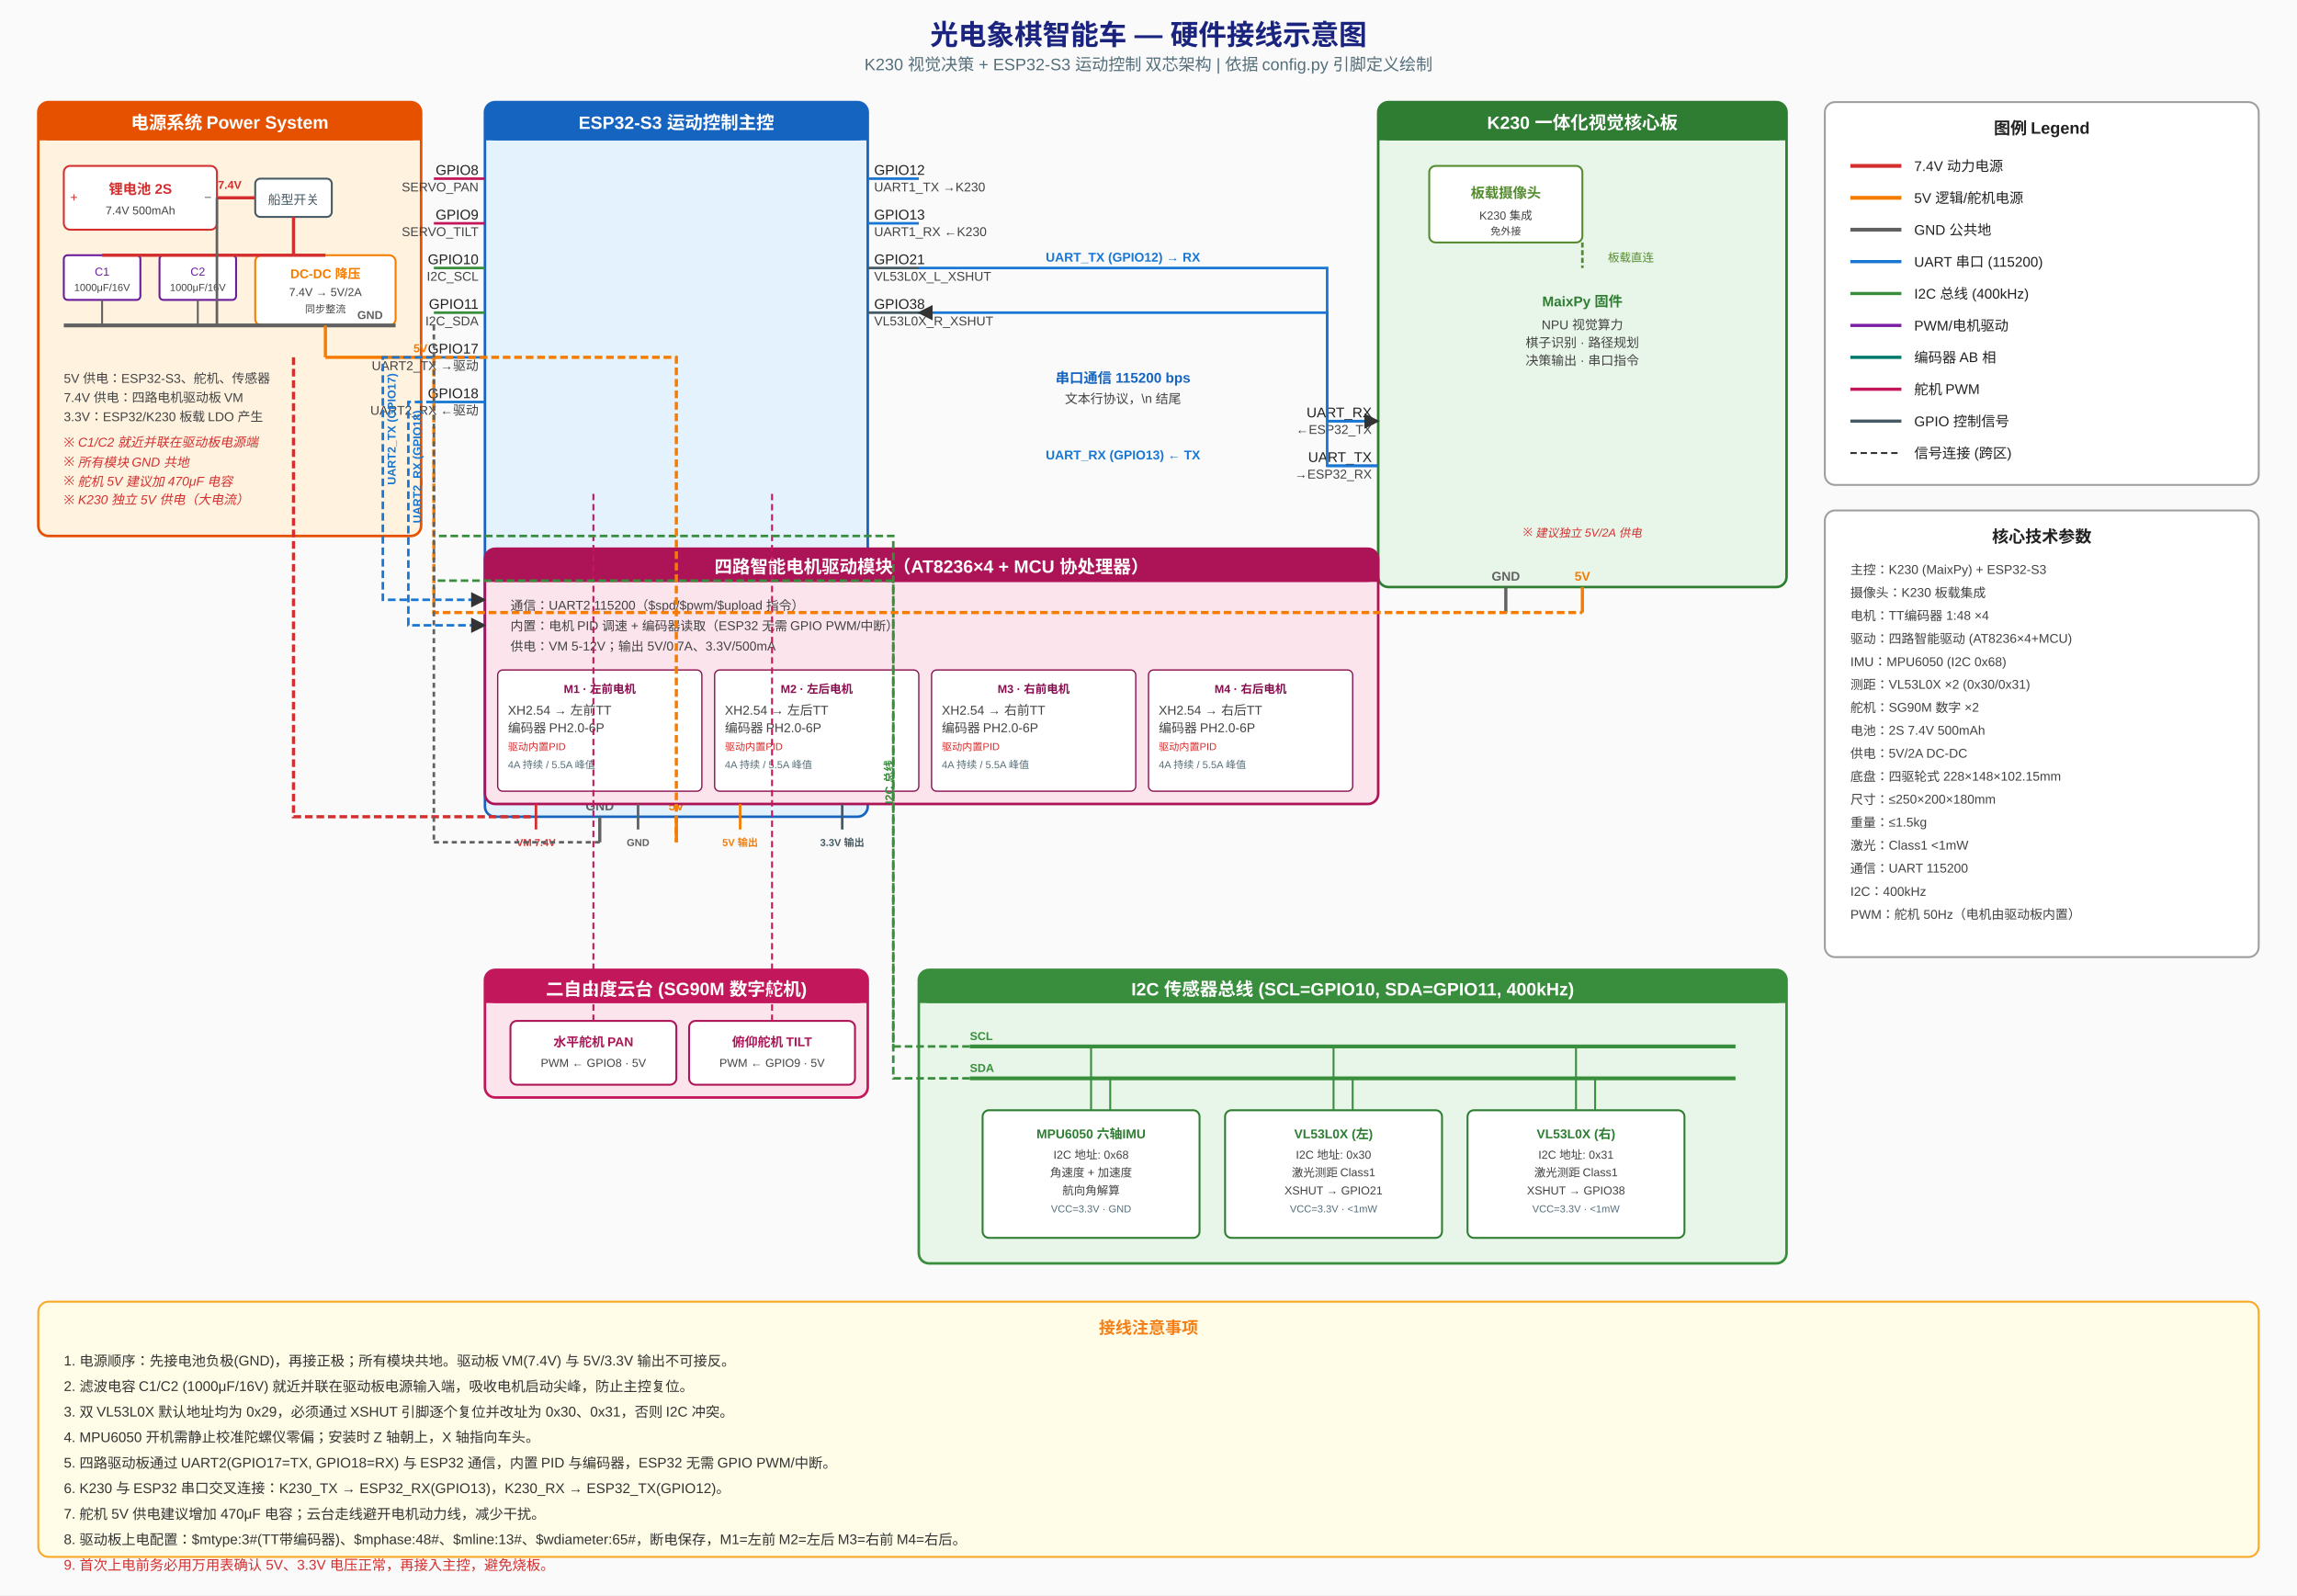
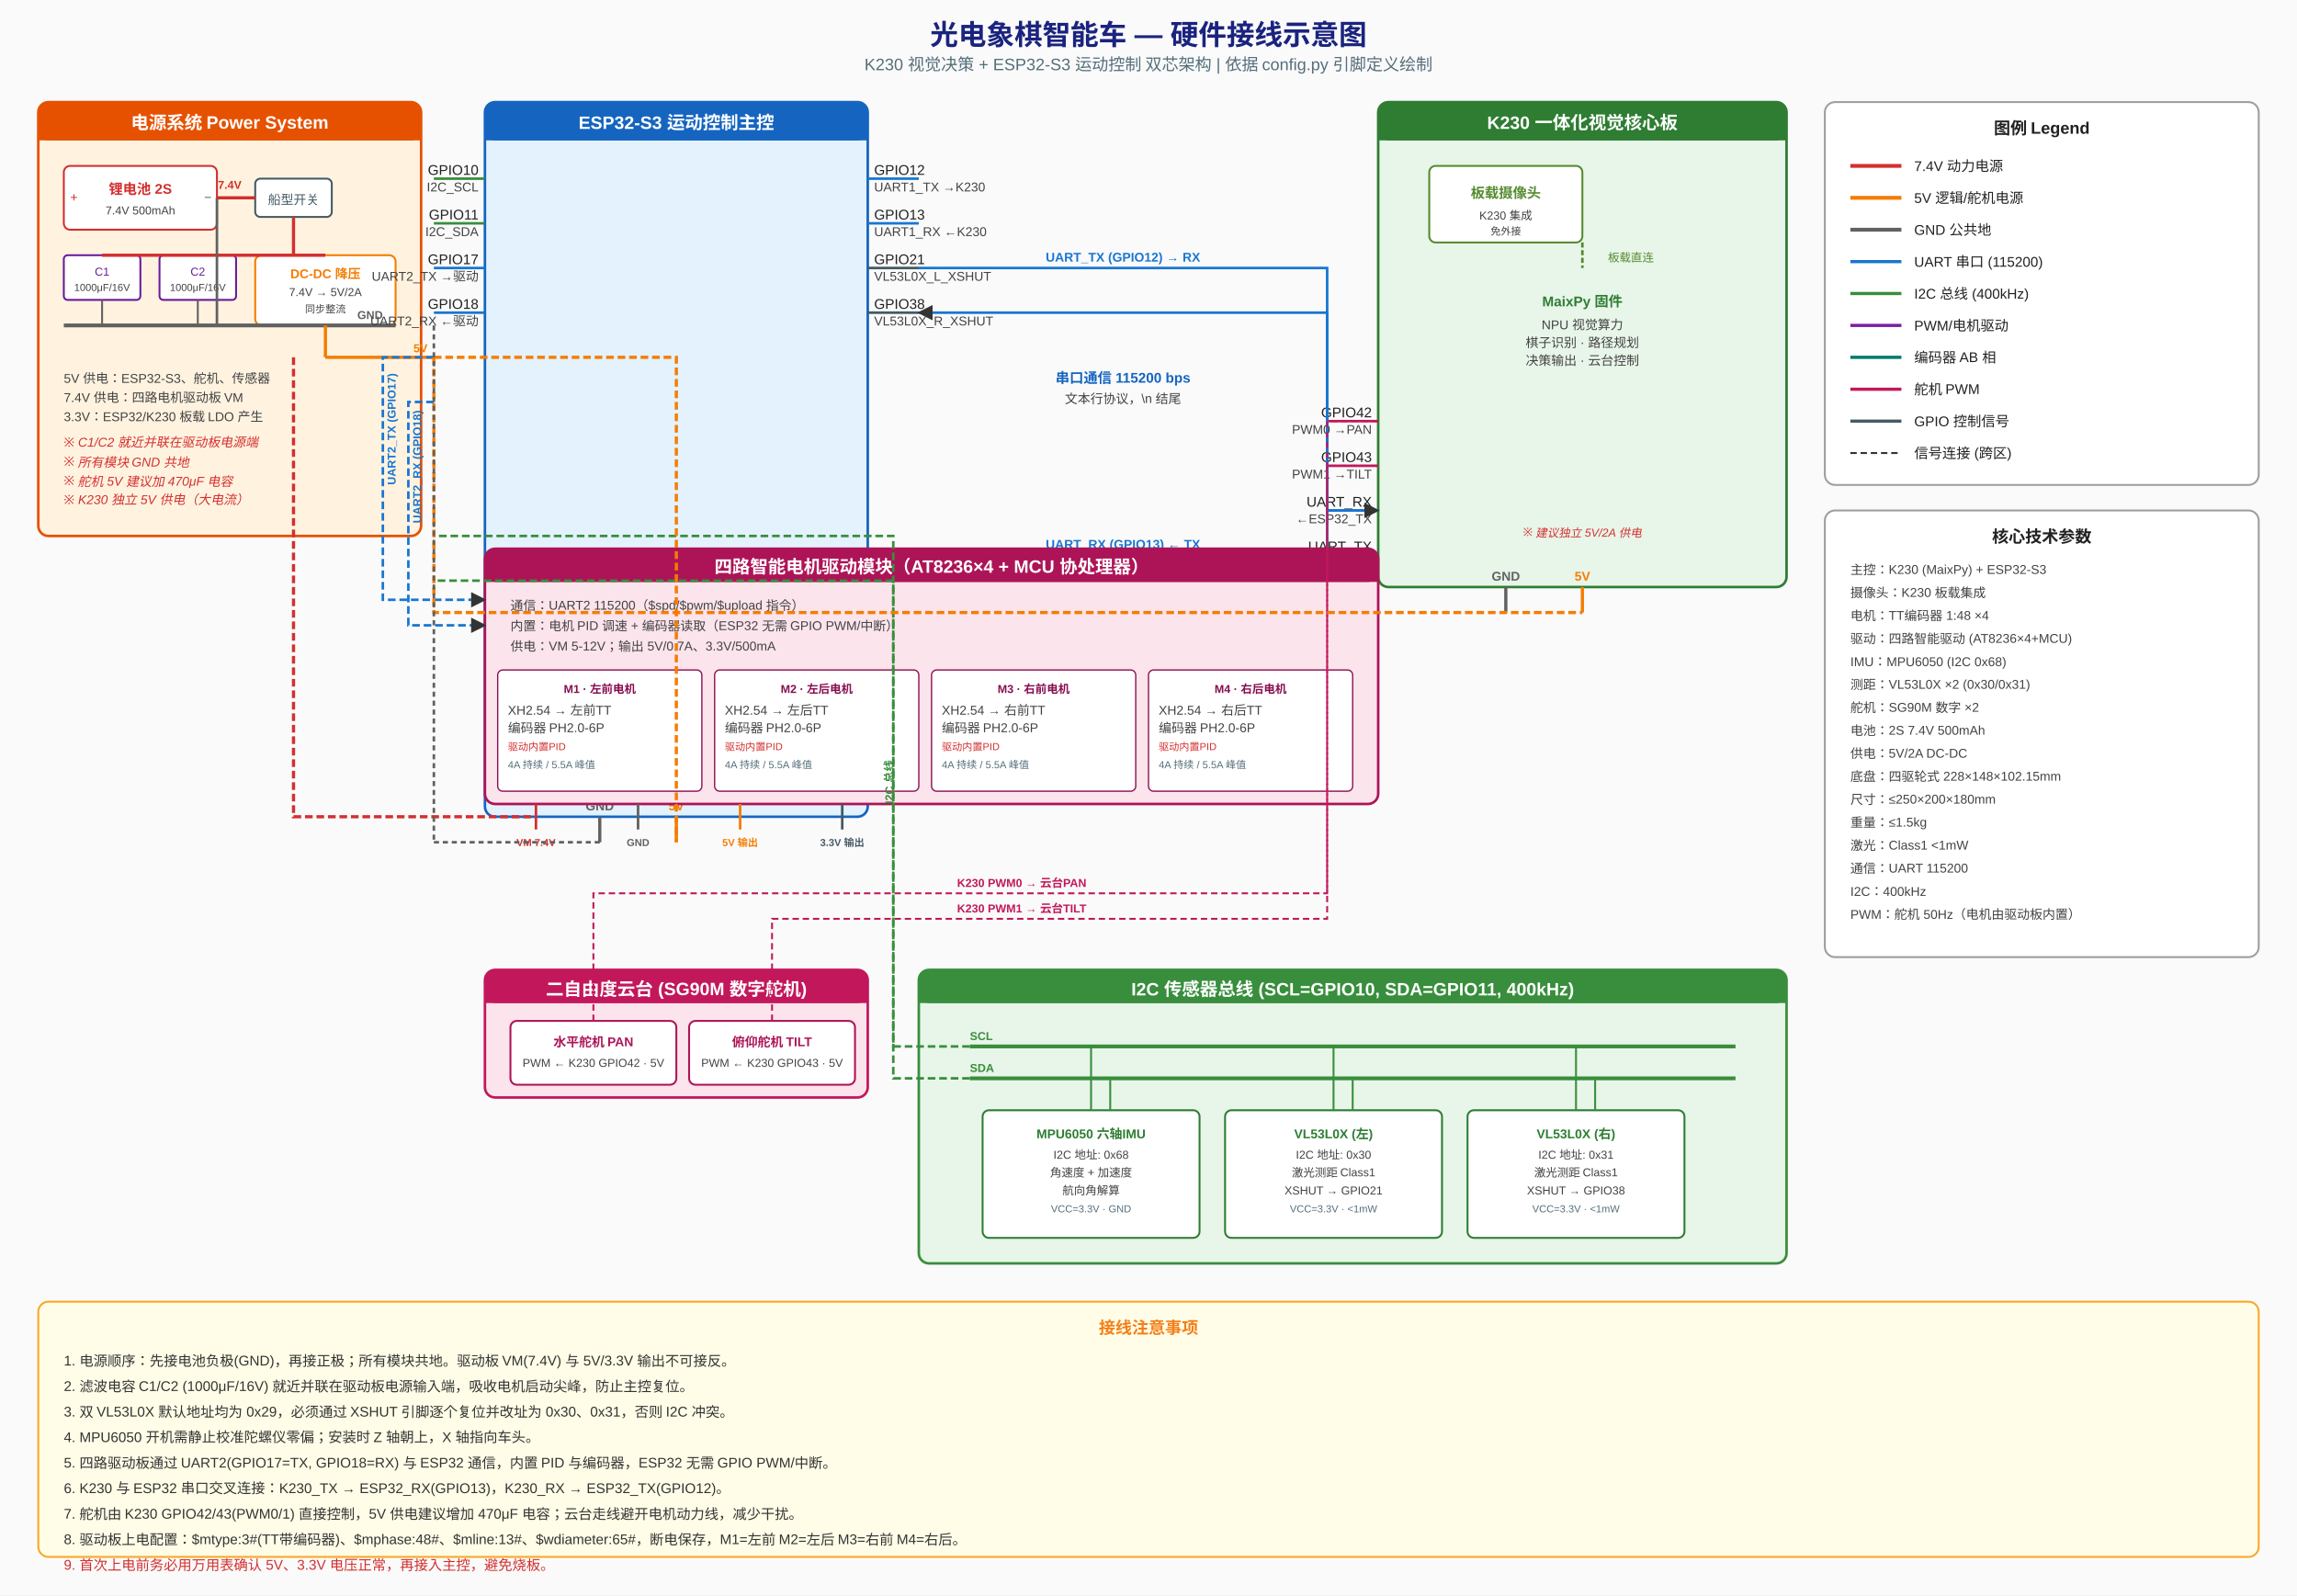
<svg xmlns="http://www.w3.org/2000/svg" viewBox="0 0 1800 1250" font-family="Arial, 'Microsoft YaHei', sans-serif">
  <defs>
    <marker id="arrow" viewBox="0 0 10 10" refX="9" refY="5" markerWidth="6" markerHeight="6" orient="auto">
      <path d="M 0 0 L 10 5 L 0 10 z" fill="#333" />
    </marker>
    <style>
      .title { font-size: 22px; font-weight: bold; fill: #1a237e; }
      .subtitle { font-size: 13px; fill: #546e7a; }
      .block-title { font-size: 14px; font-weight: bold; fill: #fff; }
      .pin-label { font-size: 11px; fill: #212121; }
      .pin-name { font-size: 10px; fill: #424242; }
      .net-label { font-size: 10px; font-weight: bold; }
      .legend-text { font-size: 11px; fill: #212121; }
      .note { font-size: 10px; fill: #d32f2f; font-style: italic; }
    </style>
  </defs>
  <rect x="0" y="0" width="1800" height="1250" fill="#fafafa" />
  <text x="900" y="35" text-anchor="middle" class="title">光电象棋智能车 — 硬件接线示意图</text>
  <text x="900" y="55" text-anchor="middle" class="subtitle">K230 视觉决策 + ESP32-S3 运动控制 双芯架构 | 依据 config.py 引脚定义绘制</text>
  <g id="power">
    <rect x="30" y="80" width="300" height="340" rx="8" fill="#fff3e0" stroke="#e65100" stroke-width="2" />
    <rect x="30" y="80" width="300" height="30" rx="8" fill="#e65100" />
    <rect x="30" y="100" width="300" height="10" fill="#e65100" />
    <text x="180" y="101" text-anchor="middle" class="block-title">电源系统 Power System</text>
    <rect x="50" y="130" width="120" height="50" rx="5" fill="#fff" stroke="#d32f2f" stroke-width="1.5" />
    <text x="110" y="152" text-anchor="middle" font-size="11" font-weight="bold" fill="#d32f2f">锂电池 2S</text>
    <text x="110" y="168" text-anchor="middle" font-size="9" fill="#424242">7.4V 500mAh</text>
    <text x="55" y="158" font-size="10" fill="#d32f2f">+</text>
    <text x="160" y="158" font-size="10" fill="#616161">−</text>
    <rect x="200" y="140" width="60" height="30" rx="4" fill="#fff" stroke="#455a64" stroke-width="1.5" />
    <text x="230" y="160" text-anchor="middle" font-size="10" fill="#455a64">船型开关</text>
    <line x1="170" y1="155" x2="200" y2="155" stroke="#d32f2f" stroke-width="2.5" />
    <text x="180" y="148" text-anchor="middle" font-size="9" fill="#d32f2f" font-weight="bold">7.4V</text>
    <rect x="50" y="200" width="60" height="35" rx="3" fill="#fff" stroke="#6a1b9a" stroke-width="1.5" />
    <text x="80" y="216" text-anchor="middle" font-size="9" fill="#6a1b9a">C1</text>
    <text x="80" y="228" text-anchor="middle" font-size="8" fill="#424242">1000μF/16V</text>
    <rect x="125" y="200" width="60" height="35" rx="3" fill="#fff" stroke="#6a1b9a" stroke-width="1.5" />
    <text x="155" y="216" text-anchor="middle" font-size="9" fill="#6a1b9a">C2</text>
    <text x="155" y="228" text-anchor="middle" font-size="8" fill="#424242">1000μF/16V</text>
    <rect x="200" y="200" width="110" height="55" rx="5" fill="#fff" stroke="#f57c00" stroke-width="1.5" />
    <text x="255" y="218" text-anchor="middle" font-size="10" font-weight="bold" fill="#f57c00">DC-DC 降压</text>
    <text x="255" y="232" text-anchor="middle" font-size="9" fill="#424242">7.4V → 5V/2A</text>
    <text x="255" y="245" text-anchor="middle" font-size="8" fill="#424242">同步整流</text>
    <line x1="230" y1="170" x2="230" y2="200" stroke="#d32f2f" stroke-width="2.5" />
    <line x1="230" y1="200" x2="80" y2="200" stroke="#d32f2f" stroke-width="2.5" />
    <line x1="230" y1="200" x2="255" y2="200" stroke="#d32f2f" stroke-width="2.5" />
    <line x1="50" y1="255" x2="310" y2="255" stroke="#616161" stroke-width="3" />
    <text x="300" y="250" text-anchor="end" font-size="9" fill="#616161" font-weight="bold">GND</text>
    <line x1="170" y1="155" x2="170" y2="255" stroke="#616161" stroke-width="2" />
    <line x1="80" y1="235" x2="80" y2="255" stroke="#616161" stroke-width="1.5" />
    <line x1="155" y1="235" x2="155" y2="255" stroke="#616161" stroke-width="1.5" />
    <line x1="255" y1="255" x2="255" y2="255" stroke="#616161" stroke-width="1.5" />
    <line x1="255" y1="255" x2="255" y2="280" stroke="#f57c00" stroke-width="2.5" />
    <line x1="255" y1="280" x2="340" y2="280" stroke="#f57c00" stroke-width="2.5" />
    <text x="335" y="276" text-anchor="end" font-size="9" fill="#f57c00" font-weight="bold">5V</text>
    <text x="50" y="300" font-size="10" fill="#424242">5V 供电：ESP32-S3、舵机、传感器</text>
    <text x="50" y="315" font-size="10" fill="#424242">7.4V 供电：四路电机驱动板 VM</text>
    <text x="50" y="330" font-size="10" fill="#424242">3.3V：ESP32/K230 板载 LDO 产生</text>
    <text x="50" y="350" font-size="10" fill="#d32f2f" font-style="italic">※ C1/C2 就近并联在驱动板电源端</text>
    <text x="50" y="365" font-size="10" fill="#d32f2f" font-style="italic">※ 所有模块 GND 共地</text>
    <text x="50" y="380" font-size="10" fill="#d32f2f" font-style="italic">※ 舵机 5V 建议加 470μF 电容</text>
    <text x="50" y="395" font-size="10" fill="#d32f2f" font-style="italic">※ K230 独立 5V 供电（大电流）</text>
  </g>
  <g id="esp32">
    <rect x="380" y="80" width="300" height="560" rx="8" fill="#e3f2fd" stroke="#1565c0" stroke-width="2" />
    <rect x="380" y="80" width="300" height="30" rx="8" fill="#1565c0" />
    <rect x="380" y="100" width="300" height="10" fill="#1565c0" />
    <text x="530" y="101" text-anchor="middle" class="block-title">ESP32-S3 运动控制主控</text>
    <g id="esp32_left_pins">
-       <line x1="380" y1="140" x2="340" y2="140" stroke="#c2185b" stroke-width="2" />
-       <text x="375" y="137" text-anchor="end" class="pin-label">GPIO8</text>
-       <text x="375" y="150" text-anchor="end" class="pin-name">SERVO_PAN</text>
-       <line x1="380" y1="175" x2="340" y2="175" stroke="#c2185b" stroke-width="2" />
-       <text x="375" y="172" text-anchor="end" class="pin-label">GPIO9</text>
-       <text x="375" y="185" text-anchor="end" class="pin-name">SERVO_TILT</text>
-       <line x1="380" y1="210" x2="340" y2="210" stroke="#388e3c" stroke-width="2" />
-       <text x="375" y="207" text-anchor="end" class="pin-label">GPIO10</text>
-       <text x="375" y="220" text-anchor="end" class="pin-name">I2C_SCL</text>
-       <line x1="380" y1="245" x2="340" y2="245" stroke="#388e3c" stroke-width="2" />
-       <text x="375" y="242" text-anchor="end" class="pin-label">GPIO11</text>
-       <text x="375" y="255" text-anchor="end" class="pin-name">I2C_SDA</text>
-       <line x1="380" y1="280" x2="340" y2="280" stroke="#1976d2" stroke-width="2" />
-       <text x="375" y="277" text-anchor="end" class="pin-label">GPIO17</text>
-       <text x="375" y="290" text-anchor="end" class="pin-name">UART2_TX →驱动</text>
-       <line x1="380" y1="315" x2="340" y2="315" stroke="#1976d2" stroke-width="2" />
-       <text x="375" y="312" text-anchor="end" class="pin-label">GPIO18</text>
-       <text x="375" y="325" text-anchor="end" class="pin-name">UART2_RX ←驱动</text>
+       <line x1="380" y1="140" x2="340" y2="140" stroke="#388e3c" stroke-width="2" />
+       <text x="375" y="137" text-anchor="end" class="pin-label">GPIO10</text>
+       <text x="375" y="150" text-anchor="end" class="pin-name">I2C_SCL</text>
+       <line x1="380" y1="175" x2="340" y2="175" stroke="#388e3c" stroke-width="2" />
+       <text x="375" y="172" text-anchor="end" class="pin-label">GPIO11</text>
+       <text x="375" y="185" text-anchor="end" class="pin-name">I2C_SDA</text>
+       <line x1="380" y1="210" x2="340" y2="210" stroke="#1976d2" stroke-width="2" />
+       <text x="375" y="207" text-anchor="end" class="pin-label">GPIO17</text>
+       <text x="375" y="220" text-anchor="end" class="pin-name">UART2_TX →驱动</text>
+       <line x1="380" y1="245" x2="340" y2="245" stroke="#1976d2" stroke-width="2" />
+       <text x="375" y="242" text-anchor="end" class="pin-label">GPIO18</text>
+       <text x="375" y="255" text-anchor="end" class="pin-name">UART2_RX ←驱动</text>
    </g>
    <g id="esp32_right_pins">
      <line x1="680" y1="140" x2="720" y2="140" stroke="#1976d2" stroke-width="2" />
      <text x="685" y="137" class="pin-label">GPIO12</text>
      <text x="685" y="150" class="pin-name">UART1_TX →K230</text>
      <line x1="680" y1="175" x2="720" y2="175" stroke="#1976d2" stroke-width="2" />
      <text x="685" y="172" class="pin-label">GPIO13</text>
      <text x="685" y="185" class="pin-name">UART1_RX ←K230</text>
      <line x1="680" y1="210" x2="720" y2="210" stroke="#455a64" stroke-width="2" />
      <text x="685" y="207" class="pin-label">GPIO21</text>
      <text x="685" y="220" class="pin-name">VL53L0X_L_XSHUT</text>
      <line x1="680" y1="245" x2="720" y2="245" stroke="#455a64" stroke-width="2" />
      <text x="685" y="242" class="pin-label">GPIO38</text>
      <text x="685" y="255" class="pin-name">VL53L0X_R_XSHUT</text>
    </g>
    <line x1="530" y1="640" x2="530" y2="660" stroke="#f57c00" stroke-width="2.5" />
    <line x1="470" y1="640" x2="470" y2="660" stroke="#616161" stroke-width="2.5" />
    <text x="530" y="635" text-anchor="middle" font-size="10" font-weight="bold" fill="#f57c00">5V</text>
    <text x="470" y="635" text-anchor="middle" font-size="10" font-weight="bold" fill="#616161">GND</text>
    <text x="530" y="540" text-anchor="middle" font-size="11" fill="#1565c0" font-weight="bold">MicroPython</text>
-     <text x="530" y="558" text-anchor="middle" font-size="10" fill="#424242">航迹推算 · 舵机控制</text>
-     <text x="530" y="572" text-anchor="middle" font-size="10" fill="#424242">传感采集 · 串口通信</text>
-     <text x="530" y="586" text-anchor="middle" font-size="10" fill="#424242">运动指令 · 避障</text>
+     <text x="530" y="558" text-anchor="middle" font-size="10" fill="#424242">航迹推算 · 传感采集</text>
+     <text x="530" y="572" text-anchor="middle" font-size="10" fill="#424242">串口通信 · 运动指令</text>
+     <text x="530" y="586" text-anchor="middle" font-size="10" fill="#424242">避障执行</text>
    <text x="530" y="610" text-anchor="middle" font-size="9" fill="#546e7a">Type-C · 预焊排针</text>
  </g>
  <g id="k230">
    <rect x="1080" y="80" width="320" height="380" rx="8" fill="#e8f5e9" stroke="#2e7d32" stroke-width="2" />
    <rect x="1080" y="80" width="320" height="30" rx="8" fill="#2e7d32" />
    <rect x="1080" y="100" width="320" height="10" fill="#2e7d32" />
    <text x="1240" y="101" text-anchor="middle" class="block-title">K230 一体化视觉核心板</text>
    <rect x="1120" y="130" width="120" height="60" rx="5" fill="#fff" stroke="#558b2f" stroke-width="1.5" />
    <text x="1180" y="155" text-anchor="middle" font-size="11" font-weight="bold" fill="#558b2f">板载摄像头</text>
    <text x="1180" y="172" text-anchor="middle" font-size="9" fill="#424242">K230 集成</text>
    <text x="1180" y="184" text-anchor="middle" font-size="8" fill="#424242">免外接</text>
    <line x1="1240" y1="190" x2="1240" y2="210" stroke="#558b2f" stroke-width="2" stroke-dasharray="4,2" />
    <text x="1260" y="205" font-size="9" fill="#558b2f">板载直连</text>
    <text x="1240" y="240" text-anchor="middle" font-size="11" fill="#2e7d32" font-weight="bold">MaixPy 固件</text>
    <text x="1240" y="258" text-anchor="middle" font-size="10" fill="#424242">NPU 视觉算力</text>
    <text x="1240" y="272" text-anchor="middle" font-size="10" fill="#424242">棋子识别 · 路径规划</text>
-     <text x="1240" y="286" text-anchor="middle" font-size="10" fill="#424242">决策输出 · 串口指令</text>
-     <line x1="1080" y1="330" x2="1040" y2="330" stroke="#1976d2" stroke-width="2" />
-     <text x="1075" y="327" text-anchor="end" class="pin-label">UART_RX</text>
-     <text x="1075" y="340" text-anchor="end" class="pin-name">←ESP32_TX</text>
-     <line x1="1080" y1="365" x2="1040" y2="365" stroke="#1976d2" stroke-width="2" />
-     <text x="1075" y="362" text-anchor="end" class="pin-label">UART_TX</text>
-     <text x="1075" y="375" text-anchor="end" class="pin-name">→ESP32_RX</text>
+     <text x="1240" y="286" text-anchor="middle" font-size="10" fill="#424242">决策输出 · 云台控制</text>
+     <line x1="1080" y1="330" x2="1040" y2="330" stroke="#c2185b" stroke-width="2" />
+     <text x="1075" y="327" text-anchor="end" class="pin-label">GPIO42</text>
+     <text x="1075" y="340" text-anchor="end" class="pin-name">PWM0 →PAN</text>
+     <line x1="1080" y1="365" x2="1040" y2="365" stroke="#c2185b" stroke-width="2" />
+     <text x="1075" y="362" text-anchor="end" class="pin-label">GPIO43</text>
+     <text x="1075" y="375" text-anchor="end" class="pin-name">PWM1 →TILT</text>
+     <line x1="1080" y1="400" x2="1040" y2="400" stroke="#1976d2" stroke-width="2" />
+     <text x="1075" y="397" text-anchor="end" class="pin-label">UART_RX</text>
+     <text x="1075" y="410" text-anchor="end" class="pin-name">←ESP32_TX</text>
+     <line x1="1080" y1="435" x2="1040" y2="435" stroke="#1976d2" stroke-width="2" />
+     <text x="1075" y="432" text-anchor="end" class="pin-label">UART_TX</text>
+     <text x="1075" y="445" text-anchor="end" class="pin-name">→ESP32_RX</text>
    <line x1="1240" y1="460" x2="1240" y2="480" stroke="#f57c00" stroke-width="2.5" />
    <line x1="1180" y1="460" x2="1180" y2="480" stroke="#616161" stroke-width="2.5" />
    <text x="1240" y="455" text-anchor="middle" font-size="10" font-weight="bold" fill="#f57c00">5V</text>
    <text x="1180" y="455" text-anchor="middle" font-size="10" font-weight="bold" fill="#616161">GND</text>
    <text x="1240" y="420" text-anchor="middle" font-size="9" fill="#d32f2f" font-style="italic">※ 建议独立 5V/2A 供电</text>
  </g>
  <g id="uart_lines">
-     <path d="M 720 210 L 1040 210 L 1040 330 L 1080 330" fill="none" stroke="#1976d2" stroke-width="2" marker-end="url(#arrow)" />
+     <path d="M 720 210 L 1040 210 L 1040 400 L 1080 400" fill="none" stroke="#1976d2" stroke-width="2" marker-end="url(#arrow)" />
    <text x="880" y="205" text-anchor="middle" font-size="10" fill="#1976d2" font-weight="bold">UART_TX (GPIO12) → RX</text>
-     <path d="M 1080 365 L 1040 365 L 1040 245 L 720 245" fill="none" stroke="#1976d2" stroke-width="2" marker-end="url(#arrow)" />
-     <text x="880" y="360" text-anchor="middle" font-size="10" fill="#1976d2" font-weight="bold">UART_RX (GPIO13) ← TX</text>
+     <path d="M 1080 435 L 1040 435 L 1040 245 L 720 245" fill="none" stroke="#1976d2" stroke-width="2" marker-end="url(#arrow)" />
+     <text x="880" y="430" text-anchor="middle" font-size="10" fill="#1976d2" font-weight="bold">UART_RX (GPIO13) ← TX</text>
    <text x="880" y="300" text-anchor="middle" font-size="11" fill="#1565c0" font-weight="bold">串口通信 115200 bps</text>
    <text x="880" y="316" text-anchor="middle" font-size="10" fill="#424242">文本行协议，\n 结尾</text>
  </g>
  <g id="motor_system">
    <rect x="380" y="430" width="700" height="200" rx="8" fill="#fce4ec" stroke="#ad1457" stroke-width="2" />
    <rect x="380" y="430" width="700" height="26" rx="8" fill="#ad1457" />
    <rect x="380" y="446" width="700" height="10" fill="#ad1457" />
    <text x="730" y="449" text-anchor="middle" class="block-title">四路智能电机驱动模块（AT8236×4 + MCU 协处理器）</text>
    <text x="400" y="478" font-size="10" fill="#424242">通信：UART2 115200（$spd/$pwm/$upload 指令）</text>
    <text x="400" y="494" font-size="10" fill="#424242">内置：电机 PID 调速 + 编码器读取（ESP32 无需 GPIO PWM/中断）</text>
    <text x="400" y="510" font-size="10" fill="#424242">供电：VM 5-12V；输出 5V/0.7A、3.3V/500mA</text>
    <rect x="390" y="525" width="160" height="95" rx="4" fill="#fff" stroke="#880e4f" stroke-width="1" />
    <text x="470" y="543" text-anchor="middle" font-size="9" font-weight="bold" fill="#880e4f">M1 · 左前电机</text>
    <text x="398" y="560" font-size="8" class="pin-name">XH2.54 → 左前TT</text>
    <text x="398" y="574" font-size="8" class="pin-name">编码器 PH2.0-6P</text>
    <text x="398" y="588" font-size="8" fill="#d32f2f">驱动内置PID</text>
    <text x="398" y="602" font-size="8" fill="#546e7a">4A 持续 / 5.5A 峰值</text>
    <rect x="560" y="525" width="160" height="95" rx="4" fill="#fff" stroke="#880e4f" stroke-width="1" />
    <text x="640" y="543" text-anchor="middle" font-size="9" font-weight="bold" fill="#880e4f">M2 · 左后电机</text>
    <text x="568" y="560" font-size="8" class="pin-name">XH2.54 → 左后TT</text>
    <text x="568" y="574" font-size="8" class="pin-name">编码器 PH2.0-6P</text>
    <text x="568" y="588" font-size="8" fill="#d32f2f">驱动内置PID</text>
    <text x="568" y="602" font-size="8" fill="#546e7a">4A 持续 / 5.5A 峰值</text>
    <rect x="730" y="525" width="160" height="95" rx="4" fill="#fff" stroke="#880e4f" stroke-width="1" />
    <text x="810" y="543" text-anchor="middle" font-size="9" font-weight="bold" fill="#880e4f">M3 · 右前电机</text>
    <text x="738" y="560" font-size="8" class="pin-name">XH2.54 → 右前TT</text>
    <text x="738" y="574" font-size="8" class="pin-name">编码器 PH2.0-6P</text>
    <text x="738" y="588" font-size="8" fill="#d32f2f">驱动内置PID</text>
    <text x="738" y="602" font-size="8" fill="#546e7a">4A 持续 / 5.5A 峰值</text>
    <rect x="900" y="525" width="160" height="95" rx="4" fill="#fff" stroke="#880e4f" stroke-width="1" />
    <text x="980" y="543" text-anchor="middle" font-size="9" font-weight="bold" fill="#880e4f">M4 · 右后电机</text>
    <text x="908" y="560" font-size="8" class="pin-name">XH2.54 → 右后TT</text>
    <text x="908" y="574" font-size="8" class="pin-name">编码器 PH2.0-6P</text>
    <text x="908" y="588" font-size="8" fill="#d32f2f">驱动内置PID</text>
    <text x="908" y="602" font-size="8" fill="#546e7a">4A 持续 / 5.5A 峰值</text>
    <line x1="420" y1="630" x2="420" y2="650" stroke="#d32f2f" stroke-width="2" />
    <text x="420" y="663" text-anchor="middle" font-size="8" font-weight="bold" fill="#d32f2f">VM 7.4V</text>
    <line x1="500" y1="630" x2="500" y2="650" stroke="#616161" stroke-width="2" />
    <text x="500" y="663" text-anchor="middle" font-size="8" font-weight="bold" fill="#616161">GND</text>
    <line x1="580" y1="630" x2="580" y2="650" stroke="#f57c00" stroke-width="2" />
    <text x="580" y="663" text-anchor="middle" font-size="8" font-weight="bold" fill="#f57c00">5V 输出</text>
    <line x1="660" y1="630" x2="660" y2="650" stroke="#455a64" stroke-width="2" />
    <text x="660" y="663" text-anchor="middle" font-size="8" font-weight="bold" fill="#455a64">3.3V 输出</text>
    <path d="M 340 280 L 300 280 L 300 470 L 380 470" fill="none" stroke="#1976d2" stroke-width="2" stroke-dasharray="6,3" marker-end="url(#arrow)" />
    <text x="310" y="380" font-size="9" fill="#1976d2" font-weight="bold" transform="rotate(-90 310 380)">UART2_TX (GPIO17)</text>
    <path d="M 340 315 L 320 315 L 320 490 L 380 490" fill="none" stroke="#1976d2" stroke-width="2" stroke-dasharray="6,3" marker-end="url(#arrow)" />
    <text x="330" y="410" font-size="9" fill="#1976d2" font-weight="bold" transform="rotate(-90 330 410)">UART2_RX (GPIO18)</text>
  </g>
  <g id="servos">
    <rect x="380" y="760" width="300" height="100" rx="8" fill="#fce4ec" stroke="#c2185b" stroke-width="2" />
    <rect x="380" y="760" width="300" height="26" rx="8" fill="#c2185b" />
    <rect x="380" y="778" width="300" height="8" fill="#c2185b" />
    <text x="530" y="780" text-anchor="middle" class="block-title">二自由度云台 (SG90M 数字舵机)</text>
    <rect x="400" y="800" width="130" height="50" rx="5" fill="#fff" stroke="#ad1457" stroke-width="1.5" />
    <text x="465" y="820" text-anchor="middle" font-size="10" font-weight="bold" fill="#ad1457">水平舵机 PAN</text>
-     <text x="465" y="836" text-anchor="middle" font-size="9" fill="#424242">PWM ← GPIO8 · 5V</text>
+     <text x="465" y="836" text-anchor="middle" font-size="9" fill="#424242">PWM ← K230 GPIO42 · 5V</text>
    <rect x="540" y="800" width="130" height="50" rx="5" fill="#fff" stroke="#ad1457" stroke-width="1.5" />
    <text x="605" y="820" text-anchor="middle" font-size="10" font-weight="bold" fill="#ad1457">俯仰舵机 TILT</text>
-     <text x="605" y="836" text-anchor="middle" font-size="9" fill="#424242">PWM ← GPIO9 · 5V</text>
-     <line x1="465" y1="800" x2="465" y2="385" stroke="#c2185b" stroke-width="1.5" stroke-dasharray="5,3" />
-     <line x1="605" y1="800" x2="605" y2="385" stroke="#c2185b" stroke-width="1.5" stroke-dasharray="5,3" />
+     <text x="605" y="836" text-anchor="middle" font-size="9" fill="#424242">PWM ← K230 GPIO43 · 5V</text>
+     <path d="M 465 800 L 465 700 L 1040 700 L 1040 330 L 1080 330" fill="none" stroke="#c2185b" stroke-width="1.5" stroke-dasharray="5,3" />
+     <text x="750" y="695" font-size="9" fill="#c2185b" font-weight="bold">K230 PWM0 → 云台PAN</text>
+     <path d="M 605 800 L 605 720 L 1040 720 L 1040 365 L 1080 365" fill="none" stroke="#c2185b" stroke-width="1.5" stroke-dasharray="5,3" />
+     <text x="750" y="715" font-size="9" fill="#c2185b" font-weight="bold">K230 PWM1 → 云台TILT</text>
  </g>
  <g id="i2c_sensors">
    <rect x="720" y="760" width="680" height="230" rx="8" fill="#e8f5e9" stroke="#388e3c" stroke-width="2" />
    <rect x="720" y="760" width="680" height="26" rx="8" fill="#388e3c" />
    <rect x="720" y="778" width="680" height="8" fill="#388e3c" />
    <text x="1060" y="780" text-anchor="middle" class="block-title">I2C 传感器总线 (SCL=GPIO10, SDA=GPIO11, 400kHz)</text>
    <line x1="760" y1="820" x2="1360" y2="820" stroke="#388e3c" stroke-width="3" />
    <text x="760" y="815" font-size="9" fill="#388e3c" font-weight="bold">SCL</text>
    <line x1="760" y1="845" x2="1360" y2="845" stroke="#388e3c" stroke-width="3" />
    <text x="760" y="840" font-size="9" fill="#388e3c" font-weight="bold">SDA</text>
    <rect x="770" y="870" width="170" height="100" rx="5" fill="#fff" stroke="#2e7d32" stroke-width="1.5" />
    <text x="855" y="892" text-anchor="middle" font-size="10" font-weight="bold" fill="#2e7d32">MPU6050 六轴IMU</text>
    <text x="855" y="908" text-anchor="middle" font-size="9" fill="#424242">I2C 地址: 0x68</text>
    <text x="855" y="922" text-anchor="middle" font-size="9" fill="#424242">角速度 + 加速度</text>
    <text x="855" y="936" text-anchor="middle" font-size="9" fill="#424242">航向角解算</text>
    <text x="855" y="950" text-anchor="middle" font-size="8" fill="#546e7a">VCC=3.3V · GND</text>
    <line x1="855" y1="870" x2="855" y2="820" stroke="#388e3c" stroke-width="1.5" />
    <line x1="870" y1="870" x2="870" y2="845" stroke="#388e3c" stroke-width="1.5" />
    <rect x="960" y="870" width="170" height="100" rx="5" fill="#fff" stroke="#2e7d32" stroke-width="1.5" />
    <text x="1045" y="892" text-anchor="middle" font-size="10" font-weight="bold" fill="#2e7d32">VL53L0X (左)</text>
    <text x="1045" y="908" text-anchor="middle" font-size="9" fill="#424242">I2C 地址: 0x30</text>
    <text x="1045" y="922" text-anchor="middle" font-size="9" fill="#424242">激光测距 Class1</text>
    <text x="1045" y="936" text-anchor="middle" font-size="9" fill="#424242">XSHUT → GPIO21</text>
    <text x="1045" y="950" text-anchor="middle" font-size="8" fill="#546e7a">VCC=3.3V · &lt;1mW</text>
    <line x1="1045" y1="870" x2="1045" y2="820" stroke="#388e3c" stroke-width="1.5" />
    <line x1="1060" y1="870" x2="1060" y2="845" stroke="#388e3c" stroke-width="1.5" />
    <rect x="1150" y="870" width="170" height="100" rx="5" fill="#fff" stroke="#2e7d32" stroke-width="1.5" />
    <text x="1235" y="892" text-anchor="middle" font-size="10" font-weight="bold" fill="#2e7d32">VL53L0X (右)</text>
    <text x="1235" y="908" text-anchor="middle" font-size="9" fill="#424242">I2C 地址: 0x31</text>
    <text x="1235" y="922" text-anchor="middle" font-size="9" fill="#424242">激光测距 Class1</text>
    <text x="1235" y="936" text-anchor="middle" font-size="9" fill="#424242">XSHUT → GPIO38</text>
    <text x="1235" y="950" text-anchor="middle" font-size="8" fill="#546e7a">VCC=3.3V · &lt;1mW</text>
    <line x1="1235" y1="870" x2="1235" y2="820" stroke="#388e3c" stroke-width="1.5" />
    <line x1="1250" y1="870" x2="1250" y2="845" stroke="#388e3c" stroke-width="1.5" />
    <path d="M 760 820 L 700 820 L 700 420 L 340 420" fill="none" stroke="#388e3c" stroke-width="2" stroke-dasharray="6,3" />
    <path d="M 760 845 L 700 845 L 700 455 L 340 455" fill="none" stroke="#388e3c" stroke-width="2" stroke-dasharray="6,3" />
    <text x="700" y="630" font-size="9" fill="#388e3c" font-weight="bold" transform="rotate(-90 700 630)">I2C 总线</text>
  </g>
  <g id="power_dist">
    <path d="M 340 280 L 530 280 L 530 660" fill="none" stroke="#f57c00" stroke-width="2.5" stroke-dasharray="6,3" />
    <path d="M 340 280 L 340 480 L 1240 480" fill="none" stroke="#f57c00" stroke-width="2.5" stroke-dasharray="6,3" />
    <path d="M 230 280 L 230 640 L 420 640" fill="none" stroke="#d32f2f" stroke-width="2.5" stroke-dasharray="6,3" />
    <line x1="340" y1="255" x2="340" y2="660" stroke="#616161" stroke-width="2" stroke-dasharray="4,3" />
    <line x1="340" y1="660" x2="470" y2="660" stroke="#616161" stroke-width="2" stroke-dasharray="4,3" />
  </g>
  <g id="legend">
    <rect x="1430" y="80" width="340" height="300" rx="8" fill="#fff" stroke="#9e9e9e" stroke-width="1.5" />
    <text x="1600" y="105" text-anchor="middle" font-size="13" font-weight="bold" fill="#212121">图例 Legend</text>
    <line x1="1450" y1="130" x2="1490" y2="130" stroke="#d32f2f" stroke-width="3" />
    <text x="1500" y="134" class="legend-text">7.4V 动力电源</text>
    <line x1="1450" y1="155" x2="1490" y2="155" stroke="#f57c00" stroke-width="3" />
    <text x="1500" y="159" class="legend-text">5V 逻辑/舵机电源</text>
    <line x1="1450" y1="180" x2="1490" y2="180" stroke="#616161" stroke-width="3" />
    <text x="1500" y="184" class="legend-text">GND 公共地</text>
    <line x1="1450" y1="205" x2="1490" y2="205" stroke="#1976d2" stroke-width="2.5" />
    <text x="1500" y="209" class="legend-text">UART 串口 (115200)</text>
    <line x1="1450" y1="230" x2="1490" y2="230" stroke="#388e3c" stroke-width="2.5" />
    <text x="1500" y="234" class="legend-text">I2C 总线 (400kHz)</text>
    <line x1="1450" y1="255" x2="1490" y2="255" stroke="#7b1fa2" stroke-width="2.5" />
    <text x="1500" y="259" class="legend-text">PWM/电机驱动</text>
    <line x1="1450" y1="280" x2="1490" y2="280" stroke="#00796b" stroke-width="2.5" />
    <text x="1500" y="284" class="legend-text">编码器 AB 相</text>
    <line x1="1450" y1="305" x2="1490" y2="305" stroke="#c2185b" stroke-width="2.5" />
    <text x="1500" y="309" class="legend-text">舵机 PWM</text>
    <line x1="1450" y1="330" x2="1490" y2="330" stroke="#455a64" stroke-width="2.5" />
    <text x="1500" y="334" class="legend-text">GPIO 控制信号</text>
    <line x1="1450" y1="355" x2="1490" y2="355" stroke="#333" stroke-width="1.5" stroke-dasharray="5,3" />
    <text x="1500" y="359" class="legend-text">信号连接 (跨区)</text>
  </g>
  <g id="specs">
    <rect x="1430" y="400" width="340" height="350" rx="8" fill="#fff" stroke="#9e9e9e" stroke-width="1.5" />
    <text x="1600" y="425" text-anchor="middle" font-size="13" font-weight="bold" fill="#212121">核心技术参数</text>
    <text x="1450" y="450" font-size="10" fill="#424242">主控：K230 (MaixPy) + ESP32-S3</text>
    <text x="1450" y="468" font-size="10" fill="#424242">摄像头：K230 板载集成</text>
    <text x="1450" y="486" font-size="10" fill="#424242">电机：TT编码器 1:48 ×4</text>
    <text x="1450" y="504" font-size="10" fill="#424242">驱动：四路智能驱动 (AT8236×4+MCU)</text>
    <text x="1450" y="522" font-size="10" fill="#424242">IMU：MPU6050 (I2C 0x68)</text>
    <text x="1450" y="540" font-size="10" fill="#424242">测距：VL53L0X ×2 (0x30/0x31)</text>
    <text x="1450" y="558" font-size="10" fill="#424242">舵机：SG90M 数字 ×2</text>
    <text x="1450" y="576" font-size="10" fill="#424242">电池：2S 7.4V 500mAh</text>
    <text x="1450" y="594" font-size="10" fill="#424242">供电：5V/2A DC-DC</text>
    <text x="1450" y="612" font-size="10" fill="#424242">底盘：四驱轮式 228×148×102.15mm</text>
    <text x="1450" y="630" font-size="10" fill="#424242">尺寸：≤250×200×180mm</text>
    <text x="1450" y="648" font-size="10" fill="#424242">重量：≤1.5kg</text>
    <text x="1450" y="666" font-size="10" fill="#424242">激光：Class1 &lt;1mW</text>
    <text x="1450" y="684" font-size="10" fill="#424242">通信：UART 115200</text>
    <text x="1450" y="702" font-size="10" fill="#424242">I2C：400kHz</text>
    <text x="1450" y="720" font-size="10" fill="#424242">PWM：舵机 50Hz（电机由驱动板内置）</text>
  </g>
  <g id="notes">
    <rect x="30" y="1020" width="1740" height="200" rx="8" fill="#fffde7" stroke="#f9a825" stroke-width="1.5" />
    <text x="900" y="1045" text-anchor="middle" font-size="13" font-weight="bold" fill="#f57f17">接线注意事项</text>
    <text x="50" y="1070" font-size="11" fill="#333">1. 电源顺序：先接电池负极(GND)，再接正极；所有模块共地。驱动板 VM(7.4V) 与 5V/3.3V 输出不可接反。</text>
    <text x="50" y="1090" font-size="11" fill="#333">2. 滤波电容 C1/C2 (1000μF/16V) 就近并联在驱动板电源输入端，吸收电机启动尖峰，防止主控复位。</text>
    <text x="50" y="1110" font-size="11" fill="#333">3. 双 VL53L0X 默认地址均为 0x29，必须通过 XSHUT 引脚逐个复位并改址为 0x30、0x31，否则 I2C 冲突。</text>
    <text x="50" y="1130" font-size="11" fill="#333">4. MPU6050 开机需静止校准陀螺仪零偏；安装时 Z 轴朝上，X 轴指向车头。</text>
    <text x="50" y="1150" font-size="11" fill="#333">5. 四路驱动板通过 UART2(GPIO17=TX, GPIO18=RX) 与 ESP32 通信，内置 PID 与编码器，ESP32 无需 GPIO PWM/中断。</text>
    <text x="50" y="1170" font-size="11" fill="#333">6. K230 与 ESP32 串口交叉连接：K230_TX → ESP32_RX(GPIO13)，K230_RX → ESP32_TX(GPIO12)。</text>
-     <text x="50" y="1190" font-size="11" fill="#333">7. 舵机 5V 供电建议增加 470μF 电容；云台走线避开电机动力线，减少干扰。</text>
+     <text x="50" y="1190" font-size="11" fill="#333">7. 舵机由 K230 GPIO42/43(PWM0/1) 直接控制，5V 供电建议增加 470μF 电容；云台走线避开电机动力线，减少干扰。</text>
    <text x="50" y="1210" font-size="11" fill="#333">8. 驱动板上电配置：$mtype:3#(TT带编码器)、$mphase:48#、$mline:13#、$wdiameter:65#，断电保存，M1=左前 M2=左后 M3=右前 M4=右后。</text>
    <text x="50" y="1230" font-size="11" fill="#d32f2f">9. 首次上电前务必用万用表确认 5V、3.3V 电压正常，再接入主控，避免烧板。</text>
  </g>
</svg>
